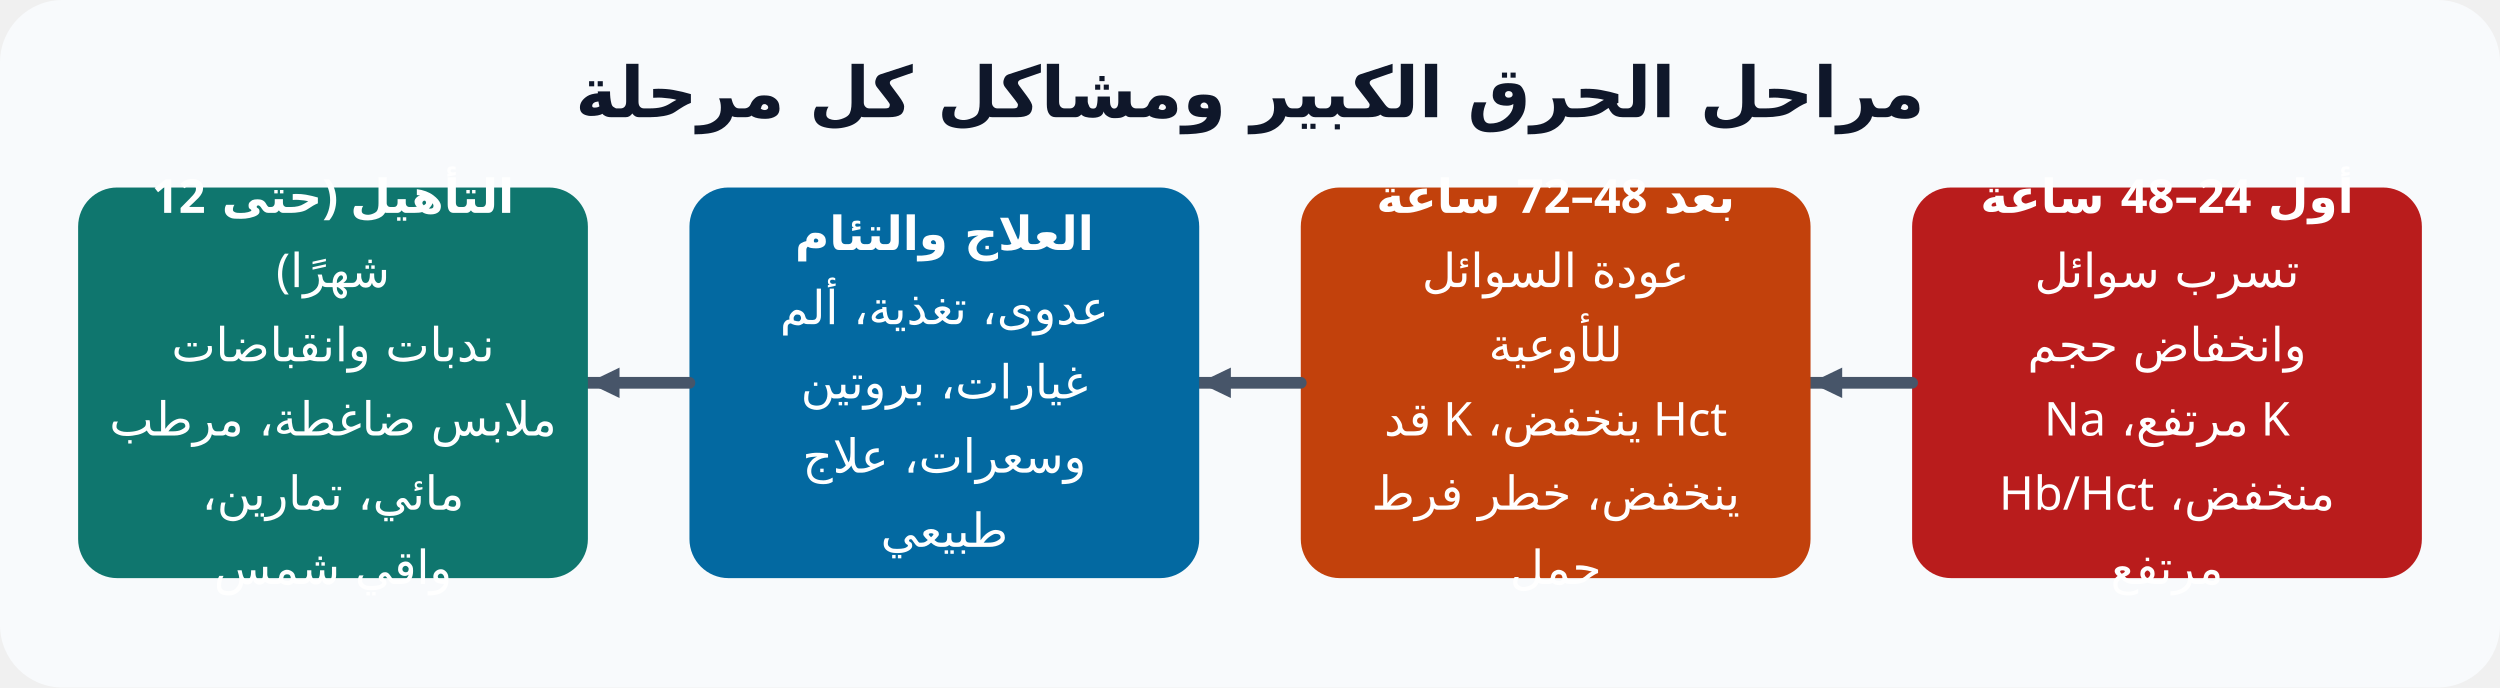
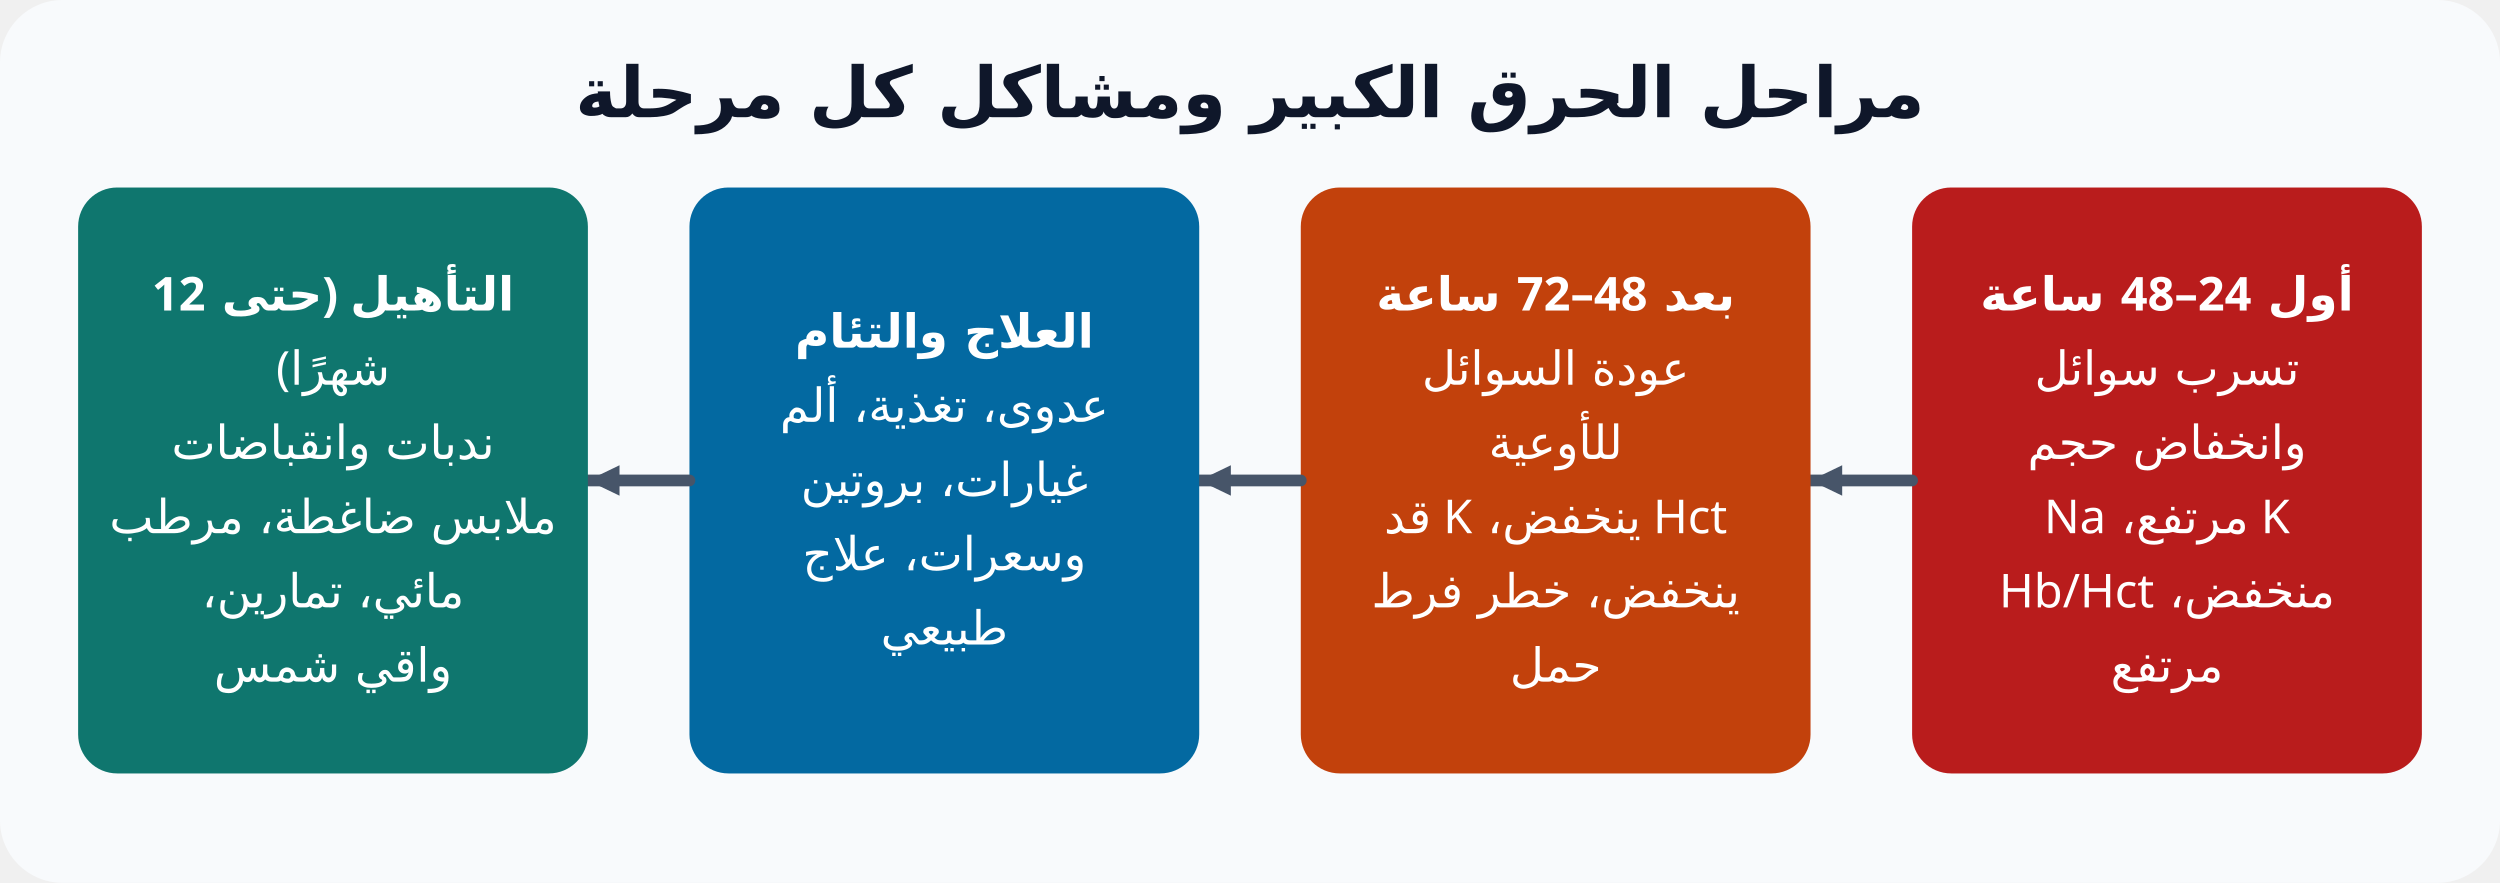
- <svg xmlns="http://www.w3.org/2000/svg" viewBox="0 0 640 176" font-family="Cairo, Tahoma, sans-serif" direction="rtl">
-   <rect width="640" height="176" rx="16" fill="#f8fafc" />
+ <svg xmlns="http://www.w3.org/2000/svg" viewBox="0 0 640 226" font-family="Cairo, Tahoma, sans-serif" direction="rtl">
+   <rect width="640" height="226" rx="16" fill="#f8fafc" />
  <text x="320" y="30" text-anchor="middle" font-size="18" font-weight="800" fill="#0f172a">مراحل الحرق الكبير ومشاكل كل مرحلة</text>
-   <rect x="489.5" y="48" width="130.5" height="100" rx="10" fill="#b91c1c" />
-   <text x="554.75" y="54.5" text-anchor="middle" font-size="12" font-weight="700" fill="#fff">أول 24–48 ساعة</text>
-   <text x="554.75" y="73.5" text-anchor="middle" font-size="12" font-weight="500" fill="#fff">تسرب سوائل</text>
-   <text x="554.75" y="92.5" text-anchor="middle" font-size="12" font-weight="500" fill="#fff">وانخفاض حجم</text>
-   <text x="554.75" y="111.5" text-anchor="middle" font-size="12" font-weight="500" fill="#fff">K مرتفع، Na</text>
-   <text x="554.75" y="130.5" text-anchor="middle" font-size="12" font-weight="500" fill="#fff">منخفض، Hb/Hct</text>
-   <text x="554.75" y="149.5" text-anchor="middle" font-size="12" font-weight="500" fill="#fff">مرتفع</text>
-   <line x1="489.5" y1="98.0" x2="463.5" y2="98.0" stroke="#475569" stroke-width="3" stroke-linecap="round" />
-   <polygon points="463.5,98.0 471.6,94.1 471.6,101.9" fill="#475569" />
-   <rect x="333.0" y="48" width="130.5" height="100" rx="10" fill="#c2410c" />
-   <text x="398.25" y="54.5" text-anchor="middle" font-size="12" font-weight="700" fill="#fff">بعد 48–72 ساعة</text>
-   <text x="398.25" y="73.5" text-anchor="middle" font-size="12" font-weight="500" fill="#fff">عودة السوائل</text>
-   <text x="398.25" y="92.5" text-anchor="middle" font-size="12" font-weight="500" fill="#fff">للأوعية</text>
-   <text x="398.25" y="111.5" text-anchor="middle" font-size="12" font-weight="500" fill="#fff">Hct ينخفض، K قد</text>
-   <text x="398.25" y="130.5" text-anchor="middle" font-size="12" font-weight="500" fill="#fff">ينخفض، خطر فرط</text>
-   <text x="398.25" y="149.5" text-anchor="middle" font-size="12" font-weight="500" fill="#fff">حمل</text>
-   <line x1="333.0" y1="98.0" x2="307.0" y2="98.0" stroke="#475569" stroke-width="3" stroke-linecap="round" />
-   <polygon points="307.0,98.0 315.1,94.1 315.1,101.9" fill="#475569" />
-   <rect x="176.5" y="48" width="130.5" height="100" rx="10" fill="#0369a1" />
-   <text x="241.75" y="64.0" text-anchor="middle" font-size="12" font-weight="700" fill="#fff">العلاج والتئام</text>
-   <text x="241.75" y="83.0" text-anchor="middle" font-size="12" font-weight="500" fill="#fff">عدوى، تغذية، ألم</text>
-   <text x="241.75" y="102.0" text-anchor="middle" font-size="12" font-weight="500" fill="#fff">غيارات، بروتين</text>
-   <text x="241.75" y="121.0" text-anchor="middle" font-size="12" font-weight="500" fill="#fff">وسعرات، علاج</text>
-   <text x="241.75" y="140.0" text-anchor="middle" font-size="12" font-weight="500" fill="#fff">طبيعي</text>
-   <line x1="176.5" y1="98.0" x2="150.5" y2="98.0" stroke="#475569" stroke-width="3" stroke-linecap="round" />
-   <polygon points="150.5,98.0 158.6,94.1 158.6,101.9" fill="#475569" />
-   <rect x="20.0" y="48" width="130.5" height="100" rx="10" fill="#0f766e" />
-   <text x="85.25" y="54.5" text-anchor="middle" font-size="12" font-weight="700" fill="#fff">التأهيل (حتى 12</text>
-   <text x="85.25" y="73.5" text-anchor="middle" font-size="12" font-weight="500" fill="#fff">شهرًا)</text>
-   <text x="85.25" y="92.5" text-anchor="middle" font-size="12" font-weight="500" fill="#fff">ندبات وانقباضات</text>
-   <text x="85.25" y="111.5" text-anchor="middle" font-size="12" font-weight="500" fill="#fff">ملابس ضاغطة، مرطب</text>
-   <text x="85.25" y="130.5" text-anchor="middle" font-size="12" font-weight="500" fill="#fff">مائي، تمارين،</text>
-   <text x="85.25" y="149.5" text-anchor="middle" font-size="12" font-weight="500" fill="#fff">واقي شمس</text>
+   <rect x="489.5" y="48" width="130.5" height="150" rx="10" fill="#b91c1c" />
+   <text x="554.75" y="79.5" text-anchor="middle" font-size="12" font-weight="700" fill="#fff">أول 24–48 ساعة</text>
+   <text x="554.75" y="98.5" text-anchor="middle" font-size="12" font-weight="500" fill="#fff">تسرب سوائل</text>
+   <text x="554.75" y="117.5" text-anchor="middle" font-size="12" font-weight="500" fill="#fff">وانخفاض حجم</text>
+   <text x="554.75" y="136.5" text-anchor="middle" font-size="12" font-weight="500" fill="#fff">K مرتفع، Na</text>
+   <text x="554.75" y="155.5" text-anchor="middle" font-size="12" font-weight="500" fill="#fff">منخفض، Hb/Hct</text>
+   <text x="554.75" y="174.5" text-anchor="middle" font-size="12" font-weight="500" fill="#fff">مرتفع</text>
+   <line x1="489.5" y1="123.0" x2="463.5" y2="123.0" stroke="#475569" stroke-width="3" stroke-linecap="round" />
+   <polygon points="463.5,123.0 471.6,119.1 471.6,126.9" fill="#475569" />
+   <rect x="333.0" y="48" width="130.5" height="150" rx="10" fill="#c2410c" />
+   <text x="398.25" y="79.5" text-anchor="middle" font-size="12" font-weight="700" fill="#fff">بعد 48–72 ساعة</text>
+   <text x="398.25" y="98.5" text-anchor="middle" font-size="12" font-weight="500" fill="#fff">عودة السوائل</text>
+   <text x="398.25" y="117.5" text-anchor="middle" font-size="12" font-weight="500" fill="#fff">للأوعية</text>
+   <text x="398.25" y="136.5" text-anchor="middle" font-size="12" font-weight="500" fill="#fff">Hct ينخفض، K قد</text>
+   <text x="398.25" y="155.5" text-anchor="middle" font-size="12" font-weight="500" fill="#fff">ينخفض، خطر فرط</text>
+   <text x="398.25" y="174.5" text-anchor="middle" font-size="12" font-weight="500" fill="#fff">حمل</text>
+   <line x1="333.0" y1="123.0" x2="307.0" y2="123.0" stroke="#475569" stroke-width="3" stroke-linecap="round" />
+   <polygon points="307.0,123.0 315.1,119.1 315.1,126.9" fill="#475569" />
+   <rect x="176.5" y="48" width="130.5" height="150" rx="10" fill="#0369a1" />
+   <text x="241.75" y="89.0" text-anchor="middle" font-size="12" font-weight="700" fill="#fff">العلاج والتئام</text>
+   <text x="241.75" y="108.0" text-anchor="middle" font-size="12" font-weight="500" fill="#fff">عدوى، تغذية، ألم</text>
+   <text x="241.75" y="127.0" text-anchor="middle" font-size="12" font-weight="500" fill="#fff">غيارات، بروتين</text>
+   <text x="241.75" y="146.0" text-anchor="middle" font-size="12" font-weight="500" fill="#fff">وسعرات، علاج</text>
+   <text x="241.75" y="165.0" text-anchor="middle" font-size="12" font-weight="500" fill="#fff">طبيعي</text>
+   <line x1="176.5" y1="123.0" x2="150.5" y2="123.0" stroke="#475569" stroke-width="3" stroke-linecap="round" />
+   <polygon points="150.5,123.0 158.6,119.1 158.6,126.9" fill="#475569" />
+   <rect x="20.0" y="48" width="130.5" height="150" rx="10" fill="#0f766e" />
+   <text x="85.25" y="79.5" text-anchor="middle" font-size="12" font-weight="700" fill="#fff">التأهيل (حتى 12</text>
+   <text x="85.25" y="98.5" text-anchor="middle" font-size="12" font-weight="500" fill="#fff">شهرًا)</text>
+   <text x="85.25" y="117.5" text-anchor="middle" font-size="12" font-weight="500" fill="#fff">ندبات وانقباضات</text>
+   <text x="85.25" y="136.5" text-anchor="middle" font-size="12" font-weight="500" fill="#fff">ملابس ضاغطة، مرطب</text>
+   <text x="85.25" y="155.5" text-anchor="middle" font-size="12" font-weight="500" fill="#fff">مائي، تمارين،</text>
+   <text x="85.25" y="174.5" text-anchor="middle" font-size="12" font-weight="500" fill="#fff">واقي شمس</text>
</svg>
